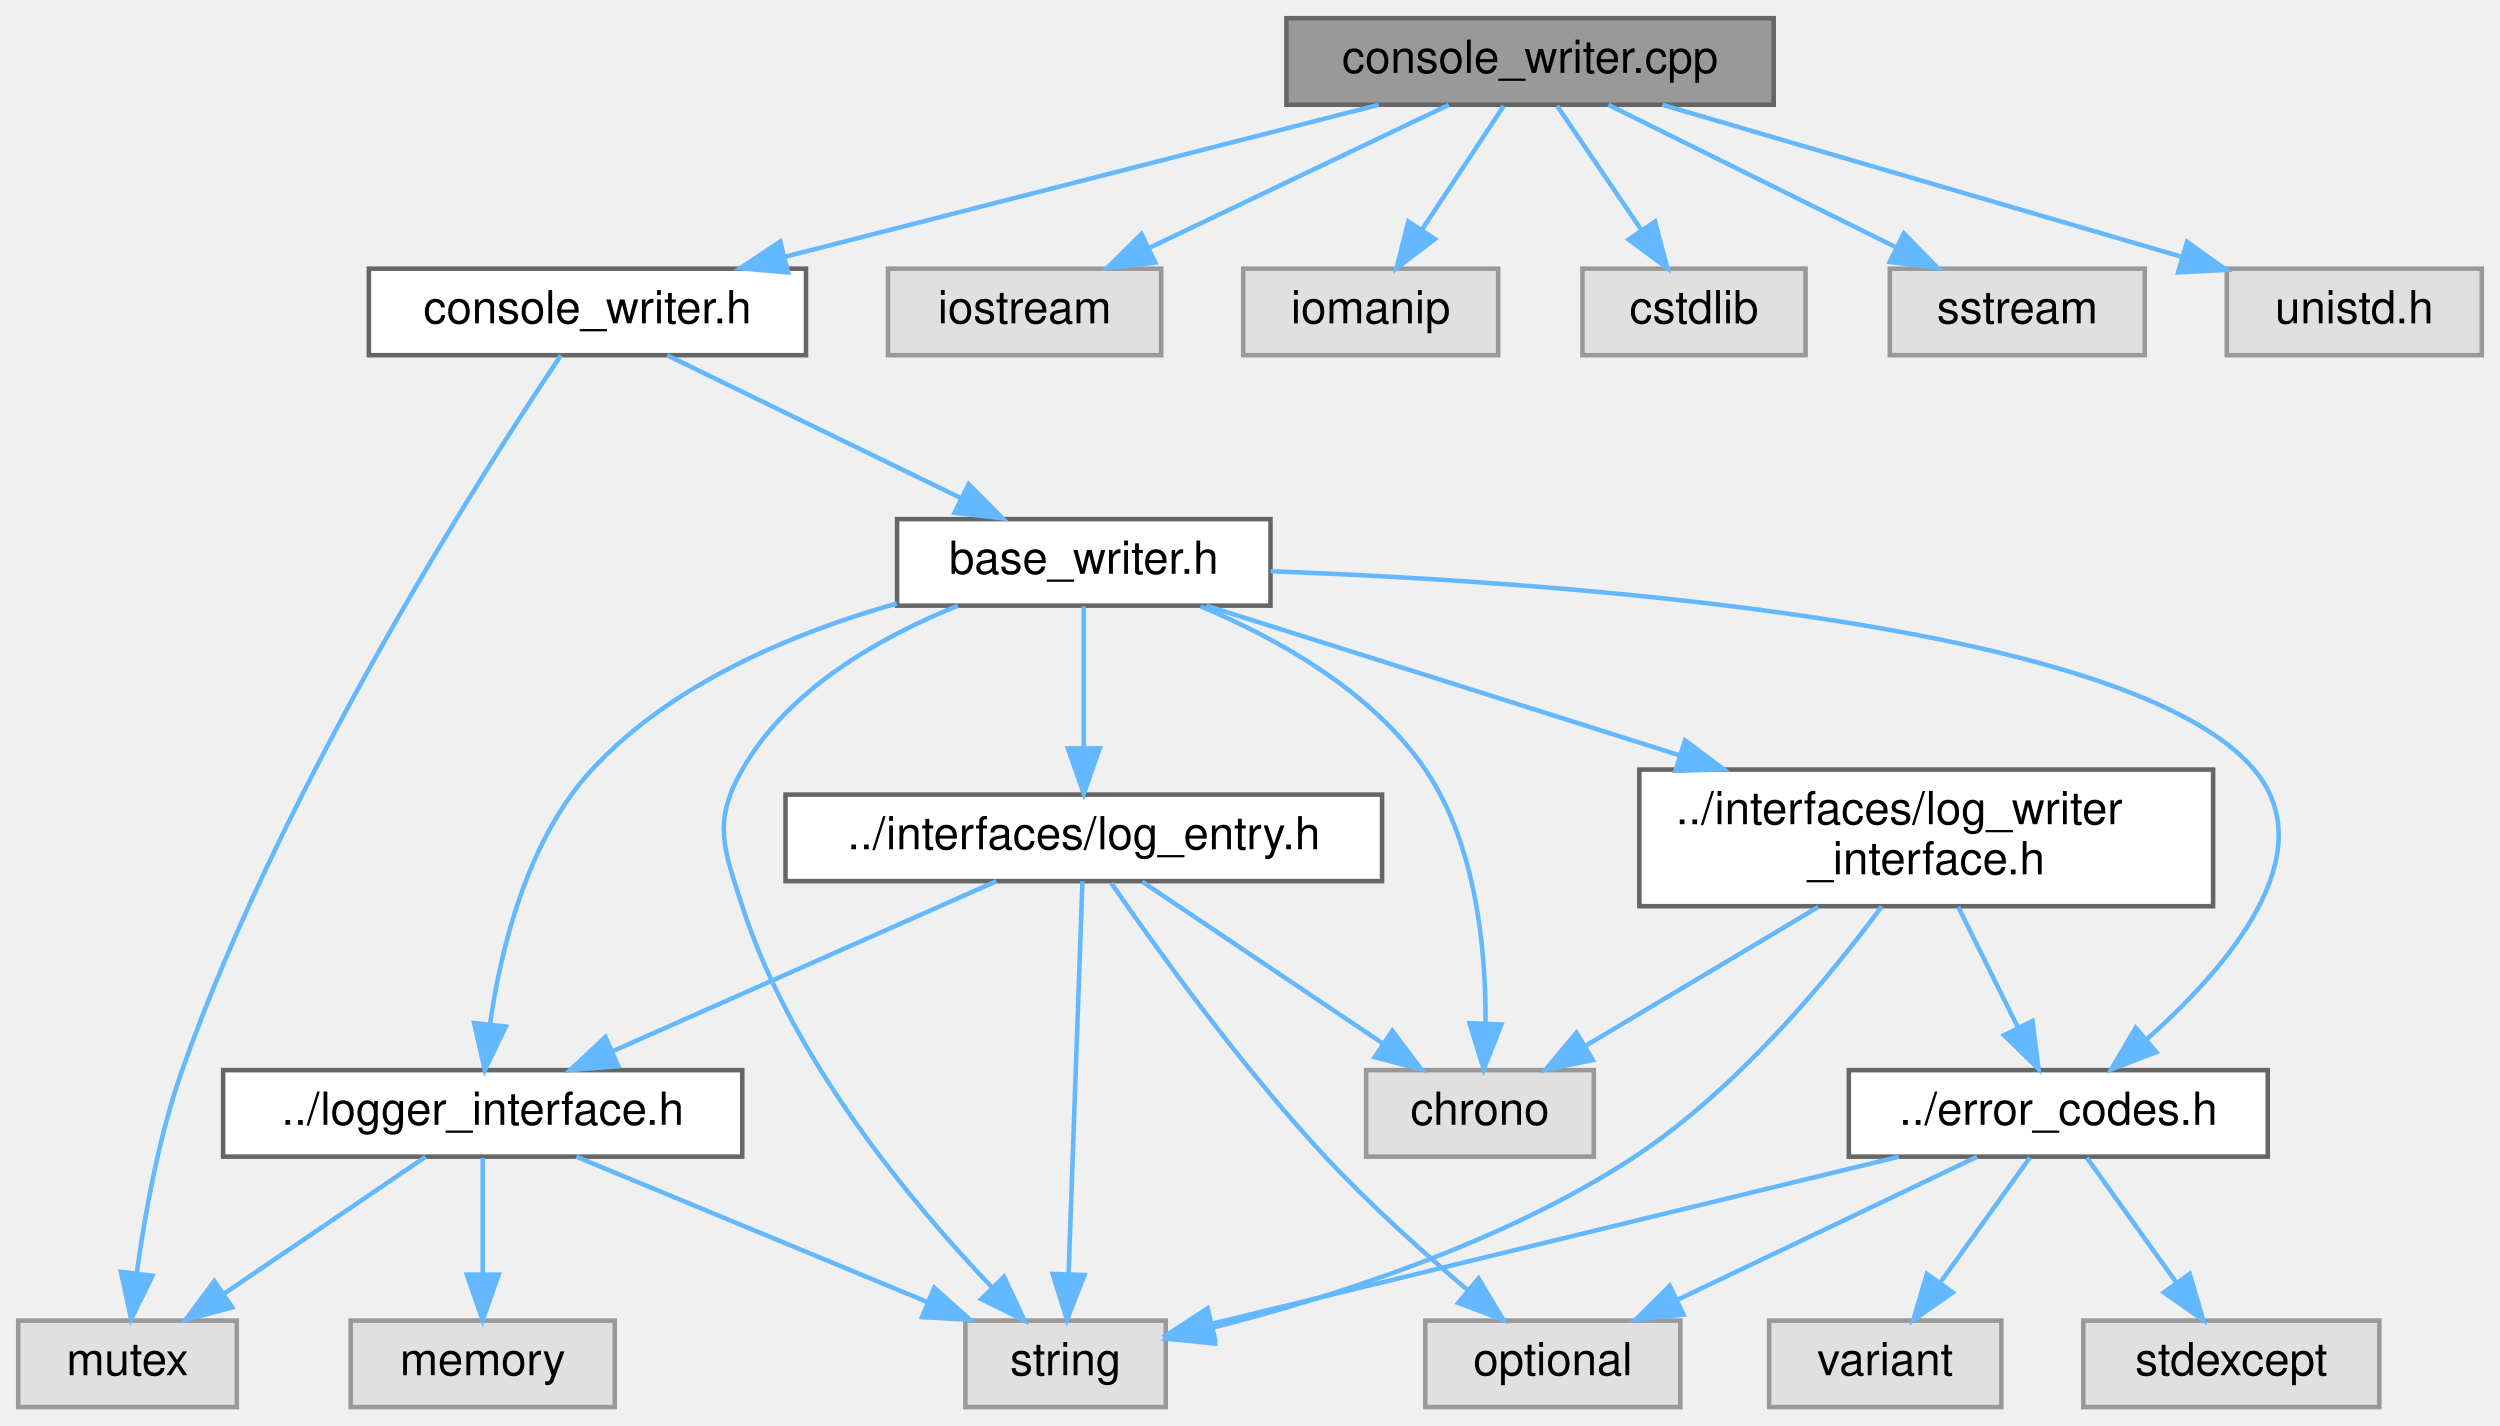
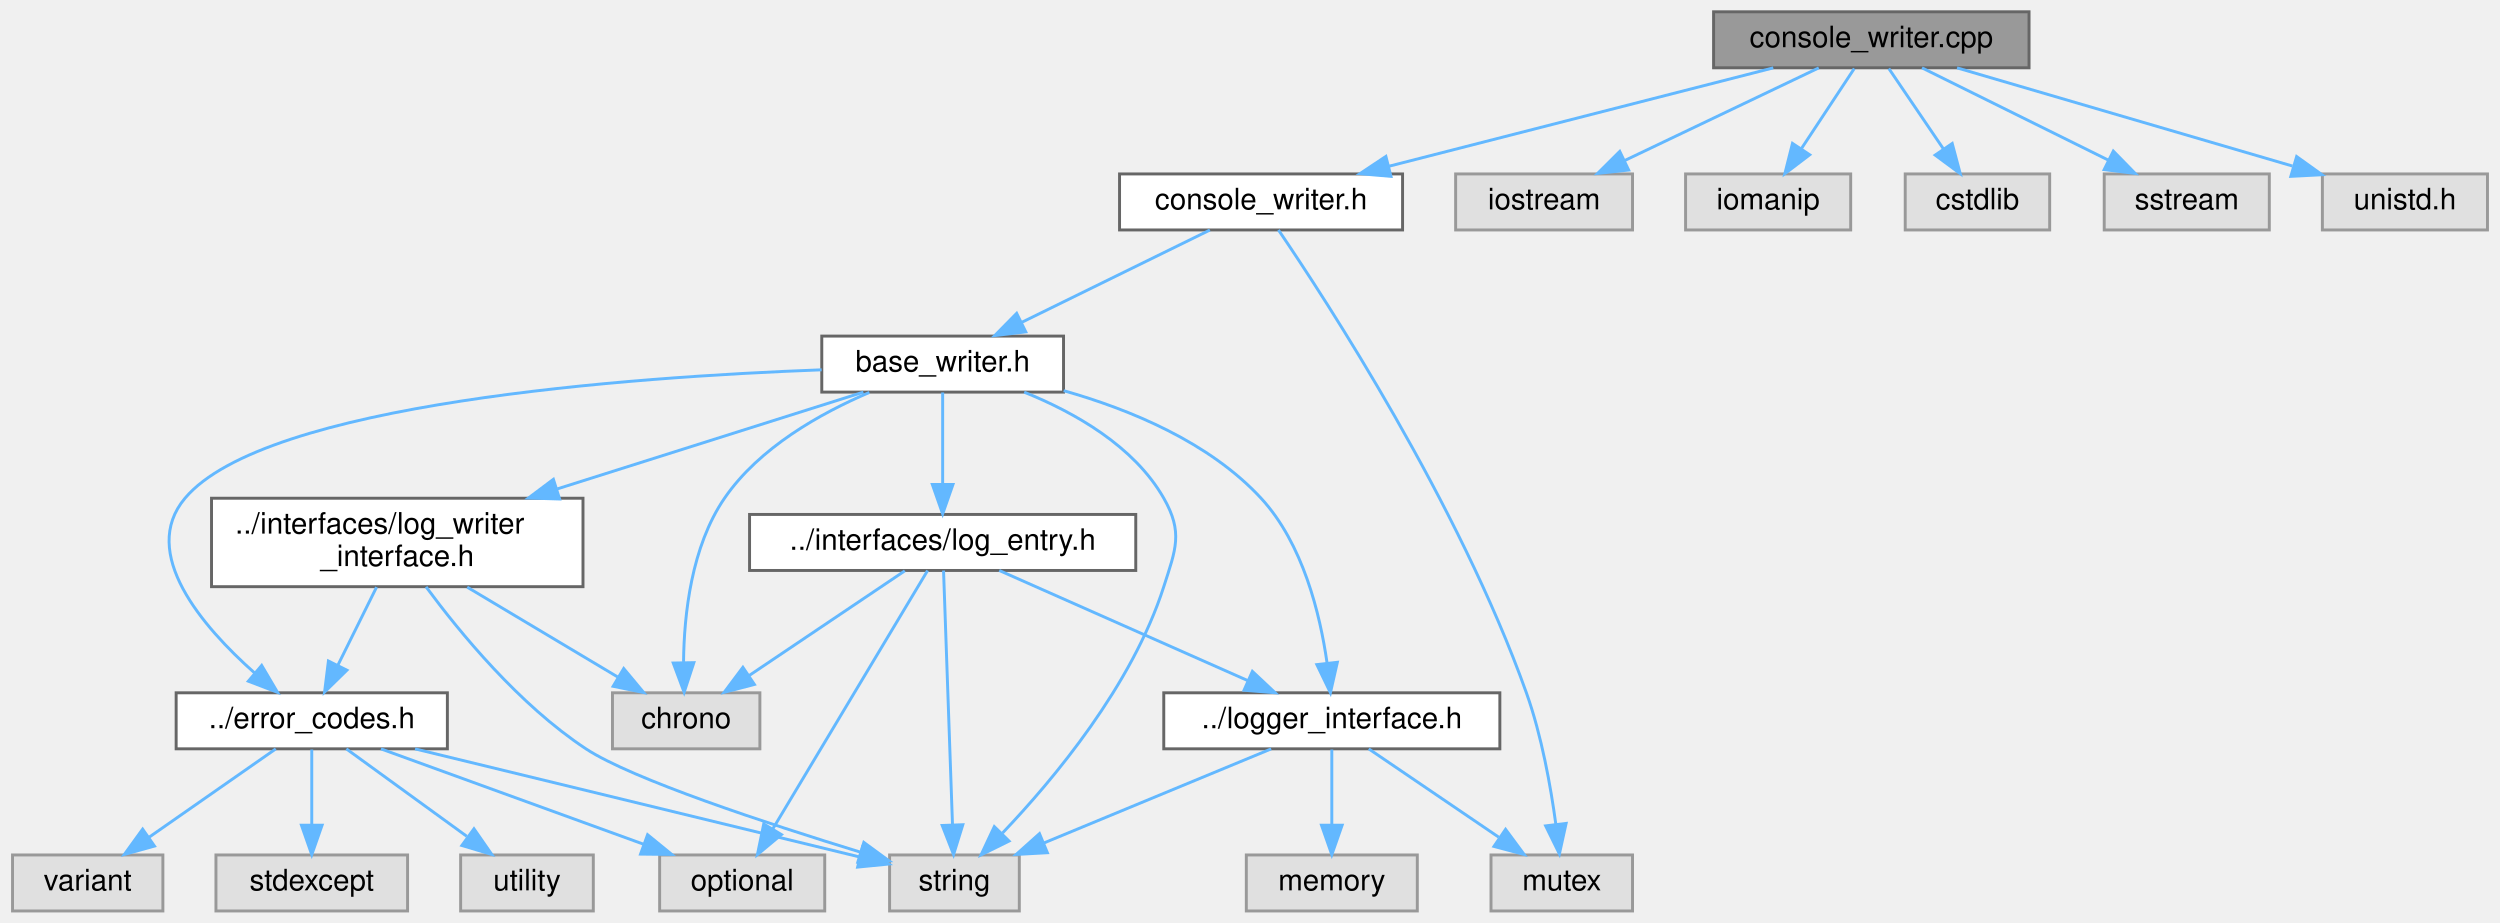
- <svg xmlns="http://www.w3.org/2000/svg" xmlns:xlink="http://www.w3.org/1999/xlink" width="549pt" height="313pt" viewBox="0.00 0.00 549.00 313.00">
+ <svg xmlns="http://www.w3.org/2000/svg" xmlns:xlink="http://www.w3.org/1999/xlink" width="848pt" height="313pt" viewBox="0.00 0.00 847.50 313.00">
  <g id="graph0" class="graph" transform="scale(1 1) rotate(0) translate(4 309)">
    <g id="Node000001" class="node">
      <g id="a_Node000001">
        <a xlink:title=" ">
-           <polygon fill="#999999" stroke="#666666" points="385.5,-305 278.5,-305 278.5,-286 385.5,-286 385.5,-305" />
-           <text text-anchor="middle" x="332" y="-293" font-family="Helvetica,sans-Serif" font-size="10.00">console_writer.cpp</text>
+           <polygon fill="#999999" stroke="#666666" points="684,-305 577,-305 577,-286 684,-286 684,-305" />
+           <text text-anchor="middle" x="630.5" y="-293" font-family="Helvetica,sans-Serif" font-size="10.00">console_writer.cpp</text>
        </a>
      </g>
    </g>
    <g id="Node000002" class="node">
      <g id="a_Node000002">
        <a xlink:href="console__writer_8h.html" target="_top" xlink:title=" ">
-           <polygon fill="white" stroke="#666666" points="173,-250 77,-250 77,-231 173,-231 173,-250" />
-           <text text-anchor="middle" x="125" y="-238" font-family="Helvetica,sans-Serif" font-size="10.00">console_writer.h</text>
+           <polygon fill="white" stroke="#666666" points="471.5,-250 375.5,-250 375.5,-231 471.5,-231 471.5,-250" />
+           <text text-anchor="middle" x="423.5" y="-238" font-family="Helvetica,sans-Serif" font-size="10.00">console_writer.h</text>
        </a>
      </g>
    </g>
    <g id="edge1_Node000001_Node000002" class="edge">
      <g id="a_edge1_Node000001_Node000002">
        <a xlink:title=" ">
-           <path fill="none" stroke="#63b8ff" d="M298.74,-285.98C263.39,-276.93 207.33,-262.58 168.49,-252.64" />
-           <polygon fill="#63b8ff" stroke="#63b8ff" points="169.07,-249.17 158.52,-250.08 167.34,-255.95 169.07,-249.17" />
-         </a>
-       </g>
-     </g>
-     <g id="Node000015" class="node">
-       <g id="a_Node000015">
-         <a xlink:title=" ">
-           <polygon fill="#e0e0e0" stroke="#999999" points="251,-250 191,-250 191,-231 251,-231 251,-250" />
-           <text text-anchor="middle" x="221" y="-238" font-family="Helvetica,sans-Serif" font-size="10.00">iostream</text>
-         </a>
-       </g>
-     </g>
-     <g id="edge24_Node000001_Node000015" class="edge">
-       <g id="a_edge24_Node000001_Node000015">
-         <a xlink:title=" ">
-           <path fill="none" stroke="#63b8ff" d="M314.17,-285.98C296.39,-277.5 268.85,-264.35 248.32,-254.54" />
-           <polygon fill="#63b8ff" stroke="#63b8ff" points="249.69,-251.32 239.16,-250.17 246.67,-257.64 249.69,-251.32" />
+           <path fill="none" stroke="#63b8ff" d="M597.24,-285.98C561.89,-276.93 505.83,-262.58 466.99,-252.64" />
+           <polygon fill="#63b8ff" stroke="#63b8ff" points="467.57,-249.17 457.02,-250.08 465.84,-255.95 467.57,-249.17" />
        </a>
      </g>
    </g>
    <g id="Node000016" class="node">
      <g id="a_Node000016">
        <a xlink:title=" ">
-           <polygon fill="#e0e0e0" stroke="#999999" points="325,-250 269,-250 269,-231 325,-231 325,-250" />
-           <text text-anchor="middle" x="297" y="-238" font-family="Helvetica,sans-Serif" font-size="10.00">iomanip</text>
+           <polygon fill="#e0e0e0" stroke="#999999" points="549.5,-250 489.5,-250 489.5,-231 549.5,-231 549.5,-250" />
+           <text text-anchor="middle" x="519.5" y="-238" font-family="Helvetica,sans-Serif" font-size="10.00">iostream</text>
        </a>
      </g>
    </g>
    <g id="edge25_Node000001_Node000016" class="edge">
      <g id="a_edge25_Node000001_Node000016">
        <a xlink:title=" ">
-           <path fill="none" stroke="#63b8ff" d="M326.22,-285.75C321.38,-278.42 314.32,-267.73 308.36,-258.7" />
-           <polygon fill="#63b8ff" stroke="#63b8ff" points="311.1,-256.5 302.67,-250.09 305.26,-260.36 311.1,-256.5" />
+           <path fill="none" stroke="#63b8ff" d="M612.67,-285.98C594.89,-277.5 567.35,-264.35 546.82,-254.54" />
+           <polygon fill="#63b8ff" stroke="#63b8ff" points="548.19,-251.32 537.66,-250.17 545.17,-257.64 548.19,-251.32" />
        </a>
      </g>
    </g>
    <g id="Node000017" class="node">
      <g id="a_Node000017">
        <a xlink:title=" ">
-           <polygon fill="#e0e0e0" stroke="#999999" points="392.5,-250 343.5,-250 343.5,-231 392.5,-231 392.5,-250" />
-           <text text-anchor="middle" x="368" y="-238" font-family="Helvetica,sans-Serif" font-size="10.00">cstdlib</text>
+           <polygon fill="#e0e0e0" stroke="#999999" points="623.5,-250 567.5,-250 567.5,-231 623.5,-231 623.5,-250" />
+           <text text-anchor="middle" x="595.5" y="-238" font-family="Helvetica,sans-Serif" font-size="10.00">iomanip</text>
        </a>
      </g>
    </g>
    <g id="edge26_Node000001_Node000017" class="edge">
      <g id="a_edge26_Node000001_Node000017">
        <a xlink:title=" ">
-           <path fill="none" stroke="#63b8ff" d="M337.94,-285.75C342.98,-278.34 350.34,-267.5 356.51,-258.41" />
-           <polygon fill="#63b8ff" stroke="#63b8ff" points="359.44,-260.33 362.17,-250.09 353.65,-256.39 359.44,-260.33" />
+           <path fill="none" stroke="#63b8ff" d="M624.72,-285.75C619.88,-278.42 612.82,-267.73 606.86,-258.7" />
+           <polygon fill="#63b8ff" stroke="#63b8ff" points="609.6,-256.5 601.17,-250.09 603.76,-260.36 609.6,-256.5" />
        </a>
      </g>
    </g>
    <g id="Node000018" class="node">
      <g id="a_Node000018">
        <a xlink:title=" ">
-           <polygon fill="#e0e0e0" stroke="#999999" points="467,-250 411,-250 411,-231 467,-231 467,-250" />
-           <text text-anchor="middle" x="439" y="-238" font-family="Helvetica,sans-Serif" font-size="10.00">sstream</text>
+           <polygon fill="#e0e0e0" stroke="#999999" points="691,-250 642,-250 642,-231 691,-231 691,-250" />
+           <text text-anchor="middle" x="666.5" y="-238" font-family="Helvetica,sans-Serif" font-size="10.00">cstdlib</text>
        </a>
      </g>
    </g>
    <g id="edge27_Node000001_Node000018" class="edge">
      <g id="a_edge27_Node000001_Node000018">
        <a xlink:title=" ">
-           <path fill="none" stroke="#63b8ff" d="M349.19,-285.98C366.25,-277.54 392.63,-264.47 412.4,-254.68" />
-           <polygon fill="#63b8ff" stroke="#63b8ff" points="414.09,-257.75 421.5,-250.17 410.98,-251.47 414.09,-257.75" />
+           <path fill="none" stroke="#63b8ff" d="M636.44,-285.75C641.48,-278.34 648.84,-267.5 655.01,-258.41" />
+           <polygon fill="#63b8ff" stroke="#63b8ff" points="657.94,-260.33 660.67,-250.09 652.15,-256.39 657.94,-260.33" />
        </a>
      </g>
    </g>
    <g id="Node000019" class="node">
      <g id="a_Node000019">
        <a xlink:title=" ">
-           <polygon fill="#e0e0e0" stroke="#999999" points="541,-250 485,-250 485,-231 541,-231 541,-250" />
-           <text text-anchor="middle" x="513" y="-238" font-family="Helvetica,sans-Serif" font-size="10.00">unistd.h</text>
+           <polygon fill="#e0e0e0" stroke="#999999" points="765.5,-250 709.5,-250 709.5,-231 765.5,-231 765.5,-250" />
+           <text text-anchor="middle" x="737.5" y="-238" font-family="Helvetica,sans-Serif" font-size="10.00">sstream</text>
        </a>
      </g>
    </g>
    <g id="edge28_Node000001_Node000019" class="edge">
      <g id="a_edge28_Node000001_Node000019">
        <a xlink:title=" ">
-           <path fill="none" stroke="#63b8ff" d="M361.08,-285.98C391.96,-276.94 440.91,-262.61 474.87,-252.67" />
-           <polygon fill="#63b8ff" stroke="#63b8ff" points="476.27,-255.9 484.88,-249.73 474.3,-249.18 476.27,-255.9" />
+           <path fill="none" stroke="#63b8ff" d="M647.69,-285.98C664.75,-277.54 691.13,-264.47 710.9,-254.68" />
+           <polygon fill="#63b8ff" stroke="#63b8ff" points="712.59,-257.75 720,-250.17 709.48,-251.47 712.59,-257.75" />
+         </a>
+       </g>
+     </g>
+     <g id="Node000020" class="node">
+       <g id="a_Node000020">
+         <a xlink:title=" ">
+           <polygon fill="#e0e0e0" stroke="#999999" points="839.5,-250 783.5,-250 783.5,-231 839.5,-231 839.5,-250" />
+           <text text-anchor="middle" x="811.5" y="-238" font-family="Helvetica,sans-Serif" font-size="10.00">unistd.h</text>
+         </a>
+       </g>
+     </g>
+     <g id="edge29_Node000001_Node000020" class="edge">
+       <g id="a_edge29_Node000001_Node000020">
+         <a xlink:title=" ">
+           <path fill="none" stroke="#63b8ff" d="M659.58,-285.98C690.46,-276.94 739.41,-262.61 773.37,-252.67" />
+           <polygon fill="#63b8ff" stroke="#63b8ff" points="774.77,-255.9 783.38,-249.73 772.8,-249.18 774.77,-255.9" />
        </a>
      </g>
    </g>
    <g id="Node000003" class="node">
      <g id="a_Node000003">
        <a xlink:href="base__writer_8h.html" target="_top" xlink:title=" ">
-           <polygon fill="white" stroke="#666666" points="275,-195 193,-195 193,-176 275,-176 275,-195" />
-           <text text-anchor="middle" x="234" y="-183" font-family="Helvetica,sans-Serif" font-size="10.00">base_writer.h</text>
+           <polygon fill="white" stroke="#666666" points="356.5,-195 274.5,-195 274.5,-176 356.5,-176 356.5,-195" />
+           <text text-anchor="middle" x="315.5" y="-183" font-family="Helvetica,sans-Serif" font-size="10.00">base_writer.h</text>
        </a>
      </g>
    </g>
    <g id="edge2_Node000002_Node000003" class="edge">
      <g id="a_edge2_Node000002_Node000003">
        <a xlink:title=" ">
-           <path fill="none" stroke="#63b8ff" d="M142.51,-230.98C159.97,-222.5 187.01,-209.35 207.17,-199.54" />
-           <polygon fill="#63b8ff" stroke="#63b8ff" points="208.71,-202.69 216.17,-195.17 205.64,-196.4 208.71,-202.69" />
+           <path fill="none" stroke="#63b8ff" d="M406.15,-230.98C388.93,-222.54 362.3,-209.47 342.35,-199.68" />
+           <polygon fill="#63b8ff" stroke="#63b8ff" points="343.69,-196.43 333.17,-195.17 340.6,-202.72 343.69,-196.43" />
        </a>
      </g>
    </g>
    <g id="Node000008" class="node">
      <g id="a_Node000008">
        <a xlink:title=" ">
-           <polygon fill="#e0e0e0" stroke="#999999" points="48,-19 0,-19 0,0 48,0 48,-19" />
-           <text text-anchor="middle" x="24" y="-7" font-family="Helvetica,sans-Serif" font-size="10.00">mutex</text>
-         </a>
-       </g>
-     </g>
-     <g id="edge23_Node000002_Node000008" class="edge">
-       <g id="a_edge23_Node000002_Node000008">
-         <a xlink:title=" ">
-           <path fill="none" stroke="#63b8ff" d="M119.17,-230.97C103.24,-207.24 58.64,-137.97 36,-74 30.85,-59.44 27.77,-42.17 26.02,-29.33" />
-           <polygon fill="#63b8ff" stroke="#63b8ff" points="29.49,-28.85 24.81,-19.35 22.54,-29.7 29.49,-28.85" />
+           <polygon fill="#e0e0e0" stroke="#999999" points="549.5,-19 501.5,-19 501.5,0 549.5,0 549.5,-19" />
+           <text text-anchor="middle" x="525.5" y="-7" font-family="Helvetica,sans-Serif" font-size="10.00">mutex</text>
+         </a>
+       </g>
+     </g>
+     <g id="edge24_Node000002_Node000008" class="edge">
+       <g id="a_edge24_Node000002_Node000008">
+         <a xlink:title=" ">
+           <path fill="none" stroke="#63b8ff" d="M429.4,-230.99C445.52,-207.29 490.66,-138.08 513.5,-74 518.69,-59.45 521.76,-42.19 523.5,-29.33" />
+           <polygon fill="#63b8ff" stroke="#63b8ff" points="526.98,-29.7 524.7,-19.35 520.03,-28.86 526.98,-29.7" />
        </a>
      </g>
    </g>
    <g id="Node000004" class="node">
      <g id="a_Node000004">
        <a xlink:title=" ">
-           <polygon fill="#e0e0e0" stroke="#999999" points="252,-19 208,-19 208,0 252,0 252,-19" />
-           <text text-anchor="middle" x="230" y="-7" font-family="Helvetica,sans-Serif" font-size="10.00">string</text>
+           <polygon fill="#e0e0e0" stroke="#999999" points="341.5,-19 297.5,-19 297.5,0 341.5,0 341.5,-19" />
+           <text text-anchor="middle" x="319.5" y="-7" font-family="Helvetica,sans-Serif" font-size="10.00">string</text>
        </a>
      </g>
    </g>
    <g id="edge3_Node000003_Node000004" class="edge">
      <g id="a_edge3_Node000003_Node000004">
        <a xlink:title=" ">
-           <path fill="none" stroke="#63b8ff" d="M206.35,-175.98C189.42,-169.17 169.11,-157.76 159,-140 152.4,-128.41 154.93,-122.7 159,-110 169.72,-76.52 196.29,-44.71 213.71,-26.43" />
-           <polygon fill="#63b8ff" stroke="#63b8ff" points="216.48,-28.61 220.98,-19.02 211.48,-23.71 216.48,-28.61" />
+           <path fill="none" stroke="#63b8ff" d="M343.15,-175.98C360.08,-169.17 380.39,-157.76 390.5,-140 397.1,-128.41 394.57,-122.7 390.5,-110 379.78,-76.52 353.21,-44.71 335.79,-26.43" />
+           <polygon fill="#63b8ff" stroke="#63b8ff" points="338.02,-23.71 328.52,-19.02 333.02,-28.61 338.02,-23.71" />
        </a>
      </g>
    </g>
    <g id="Node000005" class="node">
      <g id="a_Node000005">
        <a xlink:title=" ">
-           <polygon fill="#e0e0e0" stroke="#999999" points="346,-74 296,-74 296,-55 346,-55 346,-74" />
-           <text text-anchor="middle" x="321" y="-62" font-family="Helvetica,sans-Serif" font-size="10.00">chrono</text>
+           <polygon fill="#e0e0e0" stroke="#999999" points="253.5,-74 203.5,-74 203.5,-55 253.5,-55 253.5,-74" />
+           <text text-anchor="middle" x="228.5" y="-62" font-family="Helvetica,sans-Serif" font-size="10.00">chrono</text>
        </a>
      </g>
    </g>
    <g id="edge4_Node000003_Node000005" class="edge">
      <g id="a_edge4_Node000003_Node000005">
        <a xlink:title=" ">
-           <path fill="none" stroke="#63b8ff" d="M259.62,-175.86C276.37,-168.86 297.25,-157.27 309,-140 320.15,-123.61 322.31,-100.58 322.22,-84.47" />
-           <polygon fill="#63b8ff" stroke="#63b8ff" points="325.7,-84.03 321.84,-74.17 318.71,-84.29 325.7,-84.03" />
+           <path fill="none" stroke="#63b8ff" d="M290.64,-175.88C274.09,-168.83 253.28,-157.19 241.5,-140 230.27,-123.62 227.77,-100.58 227.61,-84.48" />
+           <polygon fill="#63b8ff" stroke="#63b8ff" points="231.11,-84.23 227.81,-74.17 224.11,-84.1 231.11,-84.23" />
        </a>
      </g>
    </g>
    <g id="Node000006" class="node">
      <g id="a_Node000006">
        <a xlink:href="logger__interface_8h.html" target="_top" xlink:title=" ">
-           <polygon fill="white" stroke="#666666" points="159,-74 45,-74 45,-55 159,-55 159,-74" />
-           <text text-anchor="middle" x="102" y="-62" font-family="Helvetica,sans-Serif" font-size="10.00">../logger_interface.h</text>
+           <polygon fill="white" stroke="#666666" points="504.5,-74 390.5,-74 390.5,-55 504.5,-55 504.5,-74" />
+           <text text-anchor="middle" x="447.5" y="-62" font-family="Helvetica,sans-Serif" font-size="10.00">../logger_interface.h</text>
        </a>
      </g>
    </g>
    <g id="edge5_Node000003_Node000006" class="edge">
      <g id="a_edge5_Node000003_Node000006">
        <a xlink:title=" ">
-           <path fill="none" stroke="#63b8ff" d="M192.95,-176.48C170.4,-170.1 143.54,-158.99 126,-140 111.77,-124.59 105.97,-100.67 103.61,-84.11" />
-           <polygon fill="#63b8ff" stroke="#63b8ff" points="107.07,-83.56 102.47,-74.02 100.12,-84.35 107.07,-83.56" />
+           <path fill="none" stroke="#63b8ff" d="M356.55,-176.48C379.1,-170.1 405.96,-158.99 423.5,-140 437.73,-124.59 443.53,-100.67 445.89,-84.11" />
+           <polygon fill="#63b8ff" stroke="#63b8ff" points="449.38,-84.35 447.03,-74.02 442.43,-83.56 449.38,-84.35" />
        </a>
      </g>
    </g>
    <g id="Node000009" class="node">
      <g id="a_Node000009">
        <a xlink:href="error__codes_8h.html" target="_top" xlink:title=" ">
-           <polygon fill="white" stroke="#666666" points="494,-74 402,-74 402,-55 494,-55 494,-74" />
-           <text text-anchor="middle" x="448" y="-62" font-family="Helvetica,sans-Serif" font-size="10.00">../error_codes.h</text>
+           <polygon fill="white" stroke="#666666" points="147.5,-74 55.5,-74 55.5,-55 147.5,-55 147.5,-74" />
+           <text text-anchor="middle" x="101.5" y="-62" font-family="Helvetica,sans-Serif" font-size="10.00">../error_codes.h</text>
        </a>
      </g>
    </g>
    <g id="edge9_Node000003_Node000009" class="edge">
      <g id="a_edge9_Node000003_Node000009">
        <a xlink:title=" ">
-           <path fill="none" stroke="#63b8ff" d="M275.05,-183.56C340.5,-181.11 463.88,-172.22 491,-140 506.6,-121.47 485.18,-96.52 467.38,-80.72" />
-           <polygon fill="#63b8ff" stroke="#63b8ff" points="469.51,-77.94 459.61,-74.16 464.99,-83.29 469.51,-77.94" />
+           <path fill="none" stroke="#63b8ff" d="M274.45,-183.56C209,-181.11 85.62,-172.22 58.5,-140 42.9,-121.47 64.32,-96.52 82.12,-80.72" />
+           <polygon fill="#63b8ff" stroke="#63b8ff" points="84.51,-83.29 89.89,-74.16 79.99,-77.94 84.51,-83.29" />
+         </a>
+       </g>
+     </g>
+     <g id="Node000014" class="node">
+       <g id="a_Node000014">
+         <a xlink:href="log__writer__interface_8h.html" target="_top" xlink:title=" ">
+           <polygon fill="white" stroke="#666666" points="193.5,-140 67.5,-140 67.5,-110 193.5,-110 193.5,-140" />
+           <text text-anchor="start" x="75.5" y="-128" font-family="Helvetica,sans-Serif" font-size="10.00">../interfaces/log_writer</text>
+           <text text-anchor="middle" x="130.5" y="-117" font-family="Helvetica,sans-Serif" font-size="10.00">_interface.h</text>
+         </a>
+       </g>
+     </g>
+     <g id="edge15_Node000003_Node000014" class="edge">
+       <g id="a_edge15_Node000003_Node000014">
+         <a xlink:title=" ">
+           <path fill="none" stroke="#63b8ff" d="M288.6,-175.99C261.51,-167.43 218.96,-153.97 184.82,-143.18" />
+           <polygon fill="#63b8ff" stroke="#63b8ff" points="185.57,-139.74 174.98,-140.06 183.46,-146.42 185.57,-139.74" />
+         </a>
+       </g>
+     </g>
+     <g id="Node000015" class="node">
+       <g id="a_Node000015">
+         <a xlink:href="log__entry_8h.html" target="_top" xlink:title=" ">
+           <polygon fill="white" stroke="#666666" points="381,-134.5 250,-134.5 250,-115.5 381,-115.5 381,-134.5" />
+           <text text-anchor="middle" x="315.5" y="-122.5" font-family="Helvetica,sans-Serif" font-size="10.00">../interfaces/log_entry.h</text>
+         </a>
+       </g>
+     </g>
+     <g id="edge19_Node000003_Node000015" class="edge">
+       <g id="a_edge19_Node000003_Node000015">
+         <a xlink:title=" ">
+           <path fill="none" stroke="#63b8ff" d="M315.5,-175.87C315.5,-167.75 315.5,-155.31 315.5,-144.89" />
+           <polygon fill="#63b8ff" stroke="#63b8ff" points="319,-144.67 315.5,-134.67 312,-144.67 319,-144.67" />
+         </a>
+       </g>
+     </g>
+     <g id="edge8_Node000006_Node000004" class="edge">
+       <g id="a_edge8_Node000006_Node000004">
+         <a xlink:title=" ">
+           <path fill="none" stroke="#63b8ff" d="M426.93,-54.98C406.07,-46.34 373.53,-32.87 349.73,-23.02" />
+           <polygon fill="#63b8ff" stroke="#63b8ff" points="351.02,-19.76 340.44,-19.17 348.34,-26.23 351.02,-19.76" />
+         </a>
+       </g>
+     </g>
+     <g id="Node000007" class="node">
+       <g id="a_Node000007">
+         <a xlink:title=" ">
+           <polygon fill="#e0e0e0" stroke="#999999" points="476.5,-19 418.5,-19 418.5,0 476.5,0 476.5,-19" />
+           <text text-anchor="middle" x="447.5" y="-7" font-family="Helvetica,sans-Serif" font-size="10.00">memory</text>
+         </a>
+       </g>
+     </g>
+     <g id="edge6_Node000006_Node000007" class="edge">
+       <g id="a_edge6_Node000006_Node000007">
+         <a xlink:title=" ">
+           <path fill="none" stroke="#63b8ff" d="M447.5,-54.75C447.5,-47.8 447.5,-37.85 447.5,-29.13" />
+           <polygon fill="#63b8ff" stroke="#63b8ff" points="451,-29.09 447.5,-19.09 444,-29.09 451,-29.09" />
+         </a>
+       </g>
+     </g>
+     <g id="edge7_Node000006_Node000008" class="edge">
+       <g id="a_edge7_Node000006_Node000008">
+         <a xlink:title=" ">
+           <path fill="none" stroke="#63b8ff" d="M460.03,-54.98C471.9,-46.92 489.96,-34.65 504.11,-25.03" />
+           <polygon fill="#63b8ff" stroke="#63b8ff" points="506.44,-27.69 512.74,-19.17 502.5,-21.9 506.44,-27.69" />
+         </a>
+       </g>
+     </g>
+     <g id="edge10_Node000009_Node000004" class="edge">
+       <g id="a_edge10_Node000009_Node000004">
+         <a xlink:title=" ">
+           <path fill="none" stroke="#63b8ff" d="M136.53,-54.98C178.16,-44.86 247.05,-28.11 287.36,-18.31" />
+           <polygon fill="#63b8ff" stroke="#63b8ff" points="288.32,-21.68 297.21,-15.92 286.66,-14.88 288.32,-21.68" />
+         </a>
+       </g>
+     </g>
+     <g id="Node000010" class="node">
+       <g id="a_Node000010">
+         <a xlink:title=" ">
+           <polygon fill="#e0e0e0" stroke="#999999" points="134,-19 69,-19 69,0 134,0 134,-19" />
+           <text text-anchor="middle" x="101.5" y="-7" font-family="Helvetica,sans-Serif" font-size="10.00">stdexcept</text>
+         </a>
+       </g>
+     </g>
+     <g id="edge11_Node000009_Node000010" class="edge">
+       <g id="a_edge11_Node000009_Node000010">
+         <a xlink:title=" ">
+           <path fill="none" stroke="#63b8ff" d="M101.5,-54.75C101.5,-47.8 101.5,-37.85 101.5,-29.13" />
+           <polygon fill="#63b8ff" stroke="#63b8ff" points="105,-29.09 101.5,-19.09 98,-29.09 105,-29.09" />
+         </a>
+       </g>
+     </g>
+     <g id="Node000011" class="node">
+       <g id="a_Node000011">
+         <a xlink:title=" ">
+           <polygon fill="#e0e0e0" stroke="#999999" points="197,-19 152,-19 152,0 197,0 197,-19" />
+           <text text-anchor="middle" x="174.5" y="-7" font-family="Helvetica,sans-Serif" font-size="10.00">utility</text>
+         </a>
+       </g>
+     </g>
+     <g id="edge12_Node000009_Node000011" class="edge">
+       <g id="a_edge12_Node000009_Node000011">
+         <a xlink:title=" ">
+           <path fill="none" stroke="#63b8ff" d="M113.23,-54.98C124.23,-47 140.92,-34.88 154.1,-25.31" />
+           <polygon fill="#63b8ff" stroke="#63b8ff" points="156.52,-27.88 162.56,-19.17 152.41,-22.21 156.52,-27.88" />
+         </a>
+       </g>
+     </g>
+     <g id="Node000012" class="node">
+       <g id="a_Node000012">
+         <a xlink:title=" ">
+           <polygon fill="#e0e0e0" stroke="#999999" points="275.5,-19 219.5,-19 219.5,0 275.5,0 275.5,-19" />
+           <text text-anchor="middle" x="247.5" y="-7" font-family="Helvetica,sans-Serif" font-size="10.00">optional</text>
+         </a>
+       </g>
+     </g>
+     <g id="edge13_Node000009_Node000012" class="edge">
+       <g id="a_edge13_Node000009_Node000012">
+         <a xlink:title=" ">
+           <path fill="none" stroke="#63b8ff" d="M124.96,-54.98C149.08,-46.23 186.87,-32.51 214.1,-22.62" />
+           <polygon fill="#63b8ff" stroke="#63b8ff" points="215.41,-25.87 223.62,-19.17 213.02,-19.29 215.41,-25.87" />
        </a>
      </g>
    </g>
    <g id="Node000013" class="node">
      <g id="a_Node000013">
-         <a xlink:href="log__writer__interface_8h.html" target="_top" xlink:title=" ">
-           <polygon fill="white" stroke="#666666" points="482,-140 356,-140 356,-110 482,-110 482,-140" />
-           <text text-anchor="start" x="364" y="-128" font-family="Helvetica,sans-Serif" font-size="10.00">../interfaces/log_writer</text>
-           <text text-anchor="middle" x="419" y="-117" font-family="Helvetica,sans-Serif" font-size="10.00">_interface.h</text>
-         </a>
-       </g>
-     </g>
-     <g id="edge14_Node000003_Node000013" class="edge">
-       <g id="a_edge14_Node000003_Node000013">
-         <a xlink:title=" ">
-           <path fill="none" stroke="#63b8ff" d="M260.9,-175.99C287.99,-167.43 330.54,-153.97 364.68,-143.18" />
-           <polygon fill="#63b8ff" stroke="#63b8ff" points="366.04,-146.42 374.52,-140.06 363.93,-139.74 366.04,-146.42" />
-         </a>
-       </g>
-     </g>
-     <g id="Node000014" class="node">
-       <g id="a_Node000014">
-         <a xlink:href="log__entry_8h.html" target="_top" xlink:title=" ">
-           <polygon fill="white" stroke="#666666" points="299.5,-134.5 168.5,-134.5 168.5,-115.5 299.5,-115.5 299.5,-134.5" />
-           <text text-anchor="middle" x="234" y="-122.5" font-family="Helvetica,sans-Serif" font-size="10.00">../interfaces/log_entry.h</text>
-         </a>
-       </g>
-     </g>
-     <g id="edge18_Node000003_Node000014" class="edge">
-       <g id="a_edge18_Node000003_Node000014">
-         <a xlink:title=" ">
-           <path fill="none" stroke="#63b8ff" d="M234,-175.87C234,-167.75 234,-155.31 234,-144.89" />
-           <polygon fill="#63b8ff" stroke="#63b8ff" points="237.5,-144.67 234,-134.67 230.5,-144.67 237.5,-144.67" />
-         </a>
-       </g>
-     </g>
-     <g id="edge8_Node000006_Node000004" class="edge">
-       <g id="a_edge8_Node000006_Node000004">
-         <a xlink:title=" ">
-           <path fill="none" stroke="#63b8ff" d="M122.57,-54.98C143.43,-46.34 175.97,-32.87 199.77,-23.02" />
-           <polygon fill="#63b8ff" stroke="#63b8ff" points="201.16,-26.23 209.06,-19.17 198.48,-19.76 201.16,-26.23" />
-         </a>
-       </g>
-     </g>
-     <g id="Node000007" class="node">
-       <g id="a_Node000007">
-         <a xlink:title=" ">
-           <polygon fill="#e0e0e0" stroke="#999999" points="131,-19 73,-19 73,0 131,0 131,-19" />
-           <text text-anchor="middle" x="102" y="-7" font-family="Helvetica,sans-Serif" font-size="10.00">memory</text>
-         </a>
-       </g>
-     </g>
-     <g id="edge6_Node000006_Node000007" class="edge">
-       <g id="a_edge6_Node000006_Node000007">
-         <a xlink:title=" ">
-           <path fill="none" stroke="#63b8ff" d="M102,-54.75C102,-47.8 102,-37.85 102,-29.13" />
-           <polygon fill="#63b8ff" stroke="#63b8ff" points="105.5,-29.09 102,-19.09 98.5,-29.09 105.5,-29.09" />
-         </a>
-       </g>
-     </g>
-     <g id="edge7_Node000006_Node000008" class="edge">
-       <g id="a_edge7_Node000006_Node000008">
-         <a xlink:title=" ">
-           <path fill="none" stroke="#63b8ff" d="M89.47,-54.98C77.6,-46.92 59.54,-34.65 45.39,-25.03" />
-           <polygon fill="#63b8ff" stroke="#63b8ff" points="47,-21.9 36.76,-19.17 43.06,-27.69 47,-21.9" />
-         </a>
-       </g>
-     </g>
-     <g id="edge10_Node000009_Node000004" class="edge">
-       <g id="a_edge10_Node000009_Node000004">
-         <a xlink:title=" ">
-           <path fill="none" stroke="#63b8ff" d="M412.97,-54.98C371.34,-44.86 302.45,-28.11 262.14,-18.31" />
-           <polygon fill="#63b8ff" stroke="#63b8ff" points="262.84,-14.88 252.29,-15.92 261.18,-21.68 262.84,-14.88" />
-         </a>
-       </g>
-     </g>
-     <g id="Node000010" class="node">
-       <g id="a_Node000010">
-         <a xlink:title=" ">
-           <polygon fill="#e0e0e0" stroke="#999999" points="518.5,-19 453.5,-19 453.5,0 518.5,0 518.5,-19" />
-           <text text-anchor="middle" x="486" y="-7" font-family="Helvetica,sans-Serif" font-size="10.00">stdexcept</text>
-         </a>
-       </g>
-     </g>
-     <g id="edge11_Node000009_Node000010" class="edge">
-       <g id="a_edge11_Node000009_Node000010">
-         <a xlink:title=" ">
-           <path fill="none" stroke="#63b8ff" d="M454.27,-54.75C459.59,-47.34 467.36,-36.5 473.88,-27.41" />
-           <polygon fill="#63b8ff" stroke="#63b8ff" points="476.86,-29.26 479.84,-19.09 471.17,-25.18 476.86,-29.26" />
-         </a>
-       </g>
-     </g>
-     <g id="Node000011" class="node">
-       <g id="a_Node000011">
-         <a xlink:title=" ">
-           <polygon fill="#e0e0e0" stroke="#999999" points="365,-19 309,-19 309,0 365,0 365,-19" />
-           <text text-anchor="middle" x="337" y="-7" font-family="Helvetica,sans-Serif" font-size="10.00">optional</text>
-         </a>
-       </g>
-     </g>
-     <g id="edge12_Node000009_Node000011" class="edge">
-       <g id="a_edge12_Node000009_Node000011">
-         <a xlink:title=" ">
-           <path fill="none" stroke="#63b8ff" d="M430.17,-54.98C412.39,-46.5 384.85,-33.35 364.32,-23.54" />
-           <polygon fill="#63b8ff" stroke="#63b8ff" points="365.69,-20.32 355.16,-19.17 362.67,-26.64 365.69,-20.32" />
-         </a>
-       </g>
-     </g>
-     <g id="Node000012" class="node">
-       <g id="a_Node000012">
-         <a xlink:title=" ">
-           <polygon fill="#e0e0e0" stroke="#999999" points="435.5,-19 384.5,-19 384.5,0 435.5,0 435.5,-19" />
-           <text text-anchor="middle" x="410" y="-7" font-family="Helvetica,sans-Serif" font-size="10.00">variant</text>
-         </a>
-       </g>
-     </g>
-     <g id="edge13_Node000009_Node000012" class="edge">
-       <g id="a_edge13_Node000009_Node000012">
-         <a xlink:title=" ">
-           <path fill="none" stroke="#63b8ff" d="M441.73,-54.75C436.41,-47.34 428.64,-36.5 422.12,-27.41" />
-           <polygon fill="#63b8ff" stroke="#63b8ff" points="424.83,-25.18 416.16,-19.09 419.14,-29.26 424.83,-25.18" />
-         </a>
-       </g>
-     </g>
-     <g id="edge15_Node000013_Node000004" class="edge">
-       <g id="a_edge15_Node000013_Node000004">
-         <a xlink:title=" ">
-           <path fill="none" stroke="#63b8ff" d="M409.23,-109.94C397.84,-94.5 377.65,-69.92 355,-55 326.3,-36.09 288.6,-24.11 262.13,-17.4" />
-           <polygon fill="#63b8ff" stroke="#63b8ff" points="262.78,-13.96 252.23,-15.01 261.13,-20.76 262.78,-13.96" />
-         </a>
-       </g>
-     </g>
-     <g id="edge16_Node000013_Node000005" class="edge">
-       <g id="a_edge16_Node000013_Node000005">
-         <a xlink:title=" ">
-           <path fill="none" stroke="#63b8ff" d="M395.28,-109.84C379.8,-100.6 359.68,-88.59 344.29,-79.4" />
-           <polygon fill="#63b8ff" stroke="#63b8ff" points="345.78,-76.21 335.4,-74.09 342.19,-82.23 345.78,-76.21" />
-         </a>
-       </g>
-     </g>
-     <g id="edge17_Node000013_Node000009" class="edge">
-       <g id="a_edge17_Node000013_Node000009">
-         <a xlink:title=" ">
-           <path fill="none" stroke="#63b8ff" d="M426.02,-109.84C429.97,-101.87 434.94,-91.84 439.16,-83.33" />
-           <polygon fill="#63b8ff" stroke="#63b8ff" points="442.35,-84.78 443.65,-74.27 436.08,-81.67 442.35,-84.78" />
-         </a>
-       </g>
-     </g>
-     <g id="edge19_Node000014_Node000004" class="edge">
-       <g id="a_edge19_Node000014_Node000004">
-         <a xlink:title=" ">
-           <path fill="none" stroke="#63b8ff" d="M233.7,-115.47C233.06,-97.23 231.54,-54.07 230.66,-29.14" />
-           <polygon fill="#63b8ff" stroke="#63b8ff" points="234.15,-29 230.3,-19.13 227.16,-29.25 234.15,-29" />
-         </a>
-       </g>
-     </g>
-     <g id="edge20_Node000014_Node000005" class="edge">
-       <g id="a_edge20_Node000014_Node000005">
-         <a xlink:title=" ">
-           <path fill="none" stroke="#63b8ff" d="M246.84,-115.37C260.72,-106.04 283.07,-91.01 299.61,-79.88" />
-           <polygon fill="#63b8ff" stroke="#63b8ff" points="301.76,-82.65 308.11,-74.17 297.86,-76.84 301.76,-82.65" />
-         </a>
-       </g>
-     </g>
-     <g id="edge22_Node000014_Node000006" class="edge">
-       <g id="a_edge22_Node000014_Node000006">
-         <a xlink:title=" ">
-           <path fill="none" stroke="#63b8ff" d="M214.81,-115.49C192.61,-105.66 155.88,-89.38 130.38,-78.08" />
-           <polygon fill="#63b8ff" stroke="#63b8ff" points="131.78,-74.87 121.22,-74.02 128.94,-81.27 131.78,-74.87" />
-         </a>
-       </g>
-     </g>
-     <g id="edge21_Node000014_Node000011" class="edge">
-       <g id="a_edge21_Node000014_Node000011">
-         <a xlink:title=" ">
-           <path fill="none" stroke="#63b8ff" d="M240.03,-115.08C249.39,-101.51 268.28,-75.13 287,-55 296.67,-44.6 308.5,-33.99 318.23,-25.74" />
-           <polygon fill="#63b8ff" stroke="#63b8ff" points="320.68,-28.25 326.13,-19.16 316.2,-22.87 320.68,-28.25" />
+         <a xlink:title=" ">
+           <polygon fill="#e0e0e0" stroke="#999999" points="51,-19 0,-19 0,0 51,0 51,-19" />
+           <text text-anchor="middle" x="25.5" y="-7" font-family="Helvetica,sans-Serif" font-size="10.00">variant</text>
+         </a>
+       </g>
+     </g>
+     <g id="edge14_Node000009_Node000013" class="edge">
+       <g id="a_edge14_Node000009_Node000013">
+         <a xlink:title=" ">
+           <path fill="none" stroke="#63b8ff" d="M89.29,-54.98C77.72,-46.92 60.12,-34.65 46.34,-25.03" />
+           <polygon fill="#63b8ff" stroke="#63b8ff" points="48.14,-22.02 37.93,-19.17 44.13,-27.76 48.14,-22.02" />
+         </a>
+       </g>
+     </g>
+     <g id="edge16_Node000014_Node000004" class="edge">
+       <g id="a_edge16_Node000014_Node000004">
+         <a xlink:title=" ">
+           <path fill="none" stroke="#63b8ff" d="M140.27,-109.94C151.66,-94.5 171.85,-69.92 194.5,-55 210.08,-44.74 255.98,-29.65 287.6,-19.95" />
+           <polygon fill="#63b8ff" stroke="#63b8ff" points="288.76,-23.25 297.31,-17 286.72,-16.56 288.76,-23.25" />
+         </a>
+       </g>
+     </g>
+     <g id="edge17_Node000014_Node000005" class="edge">
+       <g id="a_edge17_Node000014_Node000005">
+         <a xlink:title=" ">
+           <path fill="none" stroke="#63b8ff" d="M154.22,-109.84C169.7,-100.6 189.82,-88.59 205.21,-79.4" />
+           <polygon fill="#63b8ff" stroke="#63b8ff" points="207.31,-82.23 214.1,-74.09 203.72,-76.21 207.31,-82.23" />
+         </a>
+       </g>
+     </g>
+     <g id="edge18_Node000014_Node000009" class="edge">
+       <g id="a_edge18_Node000014_Node000009">
+         <a xlink:title=" ">
+           <path fill="none" stroke="#63b8ff" d="M123.48,-109.84C119.53,-101.87 114.56,-91.84 110.34,-83.33" />
+           <polygon fill="#63b8ff" stroke="#63b8ff" points="113.42,-81.67 105.85,-74.27 107.15,-84.78 113.42,-81.67" />
+         </a>
+       </g>
+     </g>
+     <g id="edge20_Node000015_Node000004" class="edge">
+       <g id="a_edge20_Node000015_Node000004">
+         <a xlink:title=" ">
+           <path fill="none" stroke="#63b8ff" d="M315.8,-115.47C316.44,-97.23 317.96,-54.07 318.84,-29.14" />
+           <polygon fill="#63b8ff" stroke="#63b8ff" points="322.34,-29.25 319.2,-19.13 315.35,-29 322.34,-29.25" />
+         </a>
+       </g>
+     </g>
+     <g id="edge21_Node000015_Node000005" class="edge">
+       <g id="a_edge21_Node000015_Node000005">
+         <a xlink:title=" ">
+           <path fill="none" stroke="#63b8ff" d="M302.66,-115.37C288.78,-106.04 266.43,-91.01 249.89,-79.88" />
+           <polygon fill="#63b8ff" stroke="#63b8ff" points="251.64,-76.84 241.39,-74.17 247.74,-82.65 251.64,-76.84" />
+         </a>
+       </g>
+     </g>
+     <g id="edge23_Node000015_Node000006" class="edge">
+       <g id="a_edge23_Node000015_Node000006">
+         <a xlink:title=" ">
+           <path fill="none" stroke="#63b8ff" d="M334.69,-115.49C356.89,-105.66 393.62,-89.38 419.12,-78.08" />
+           <polygon fill="#63b8ff" stroke="#63b8ff" points="420.56,-81.27 428.28,-74.02 417.72,-74.87 420.56,-81.27" />
+         </a>
+       </g>
+     </g>
+     <g id="edge22_Node000015_Node000012" class="edge">
+       <g id="a_edge22_Node000015_Node000012">
+         <a xlink:title=" ">
+           <path fill="none" stroke="#63b8ff" d="M310.39,-115.47C299.26,-96.9 272.67,-52.51 257.87,-27.82" />
+           <polygon fill="#63b8ff" stroke="#63b8ff" points="260.81,-25.91 252.67,-19.13 254.81,-29.51 260.81,-25.91" />
        </a>
      </g>
    </g>
  </g>
</svg>
